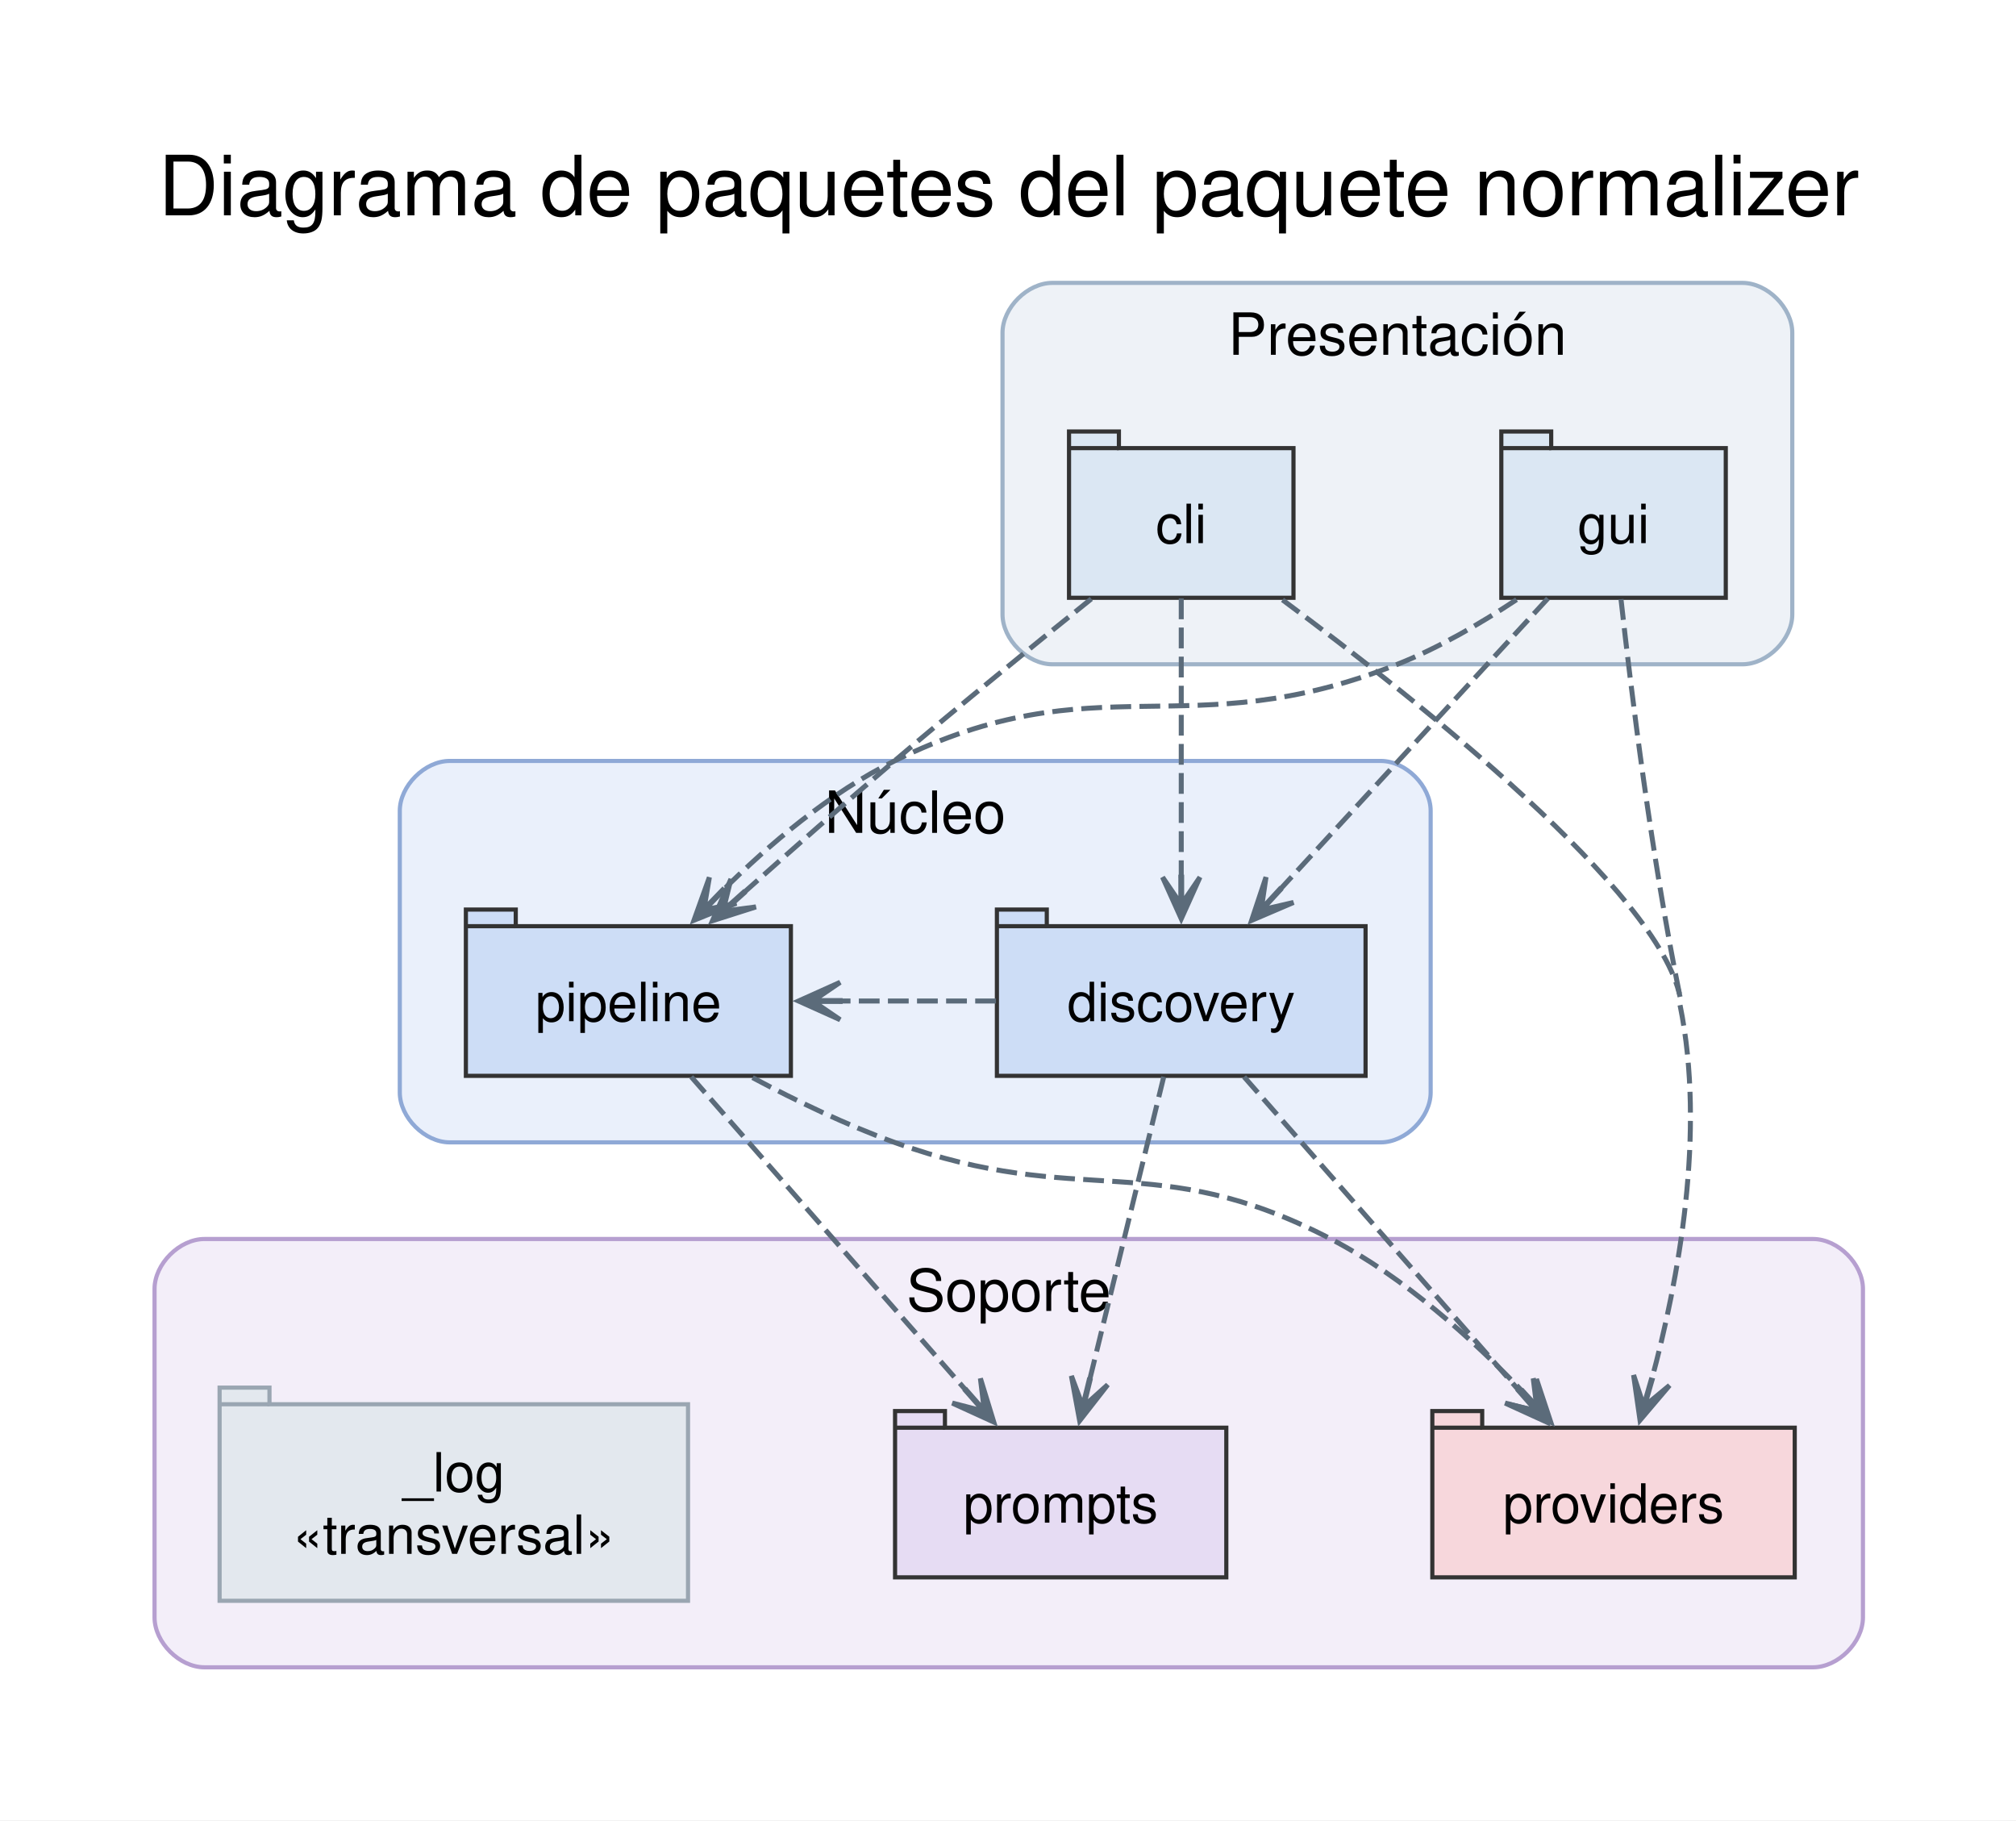
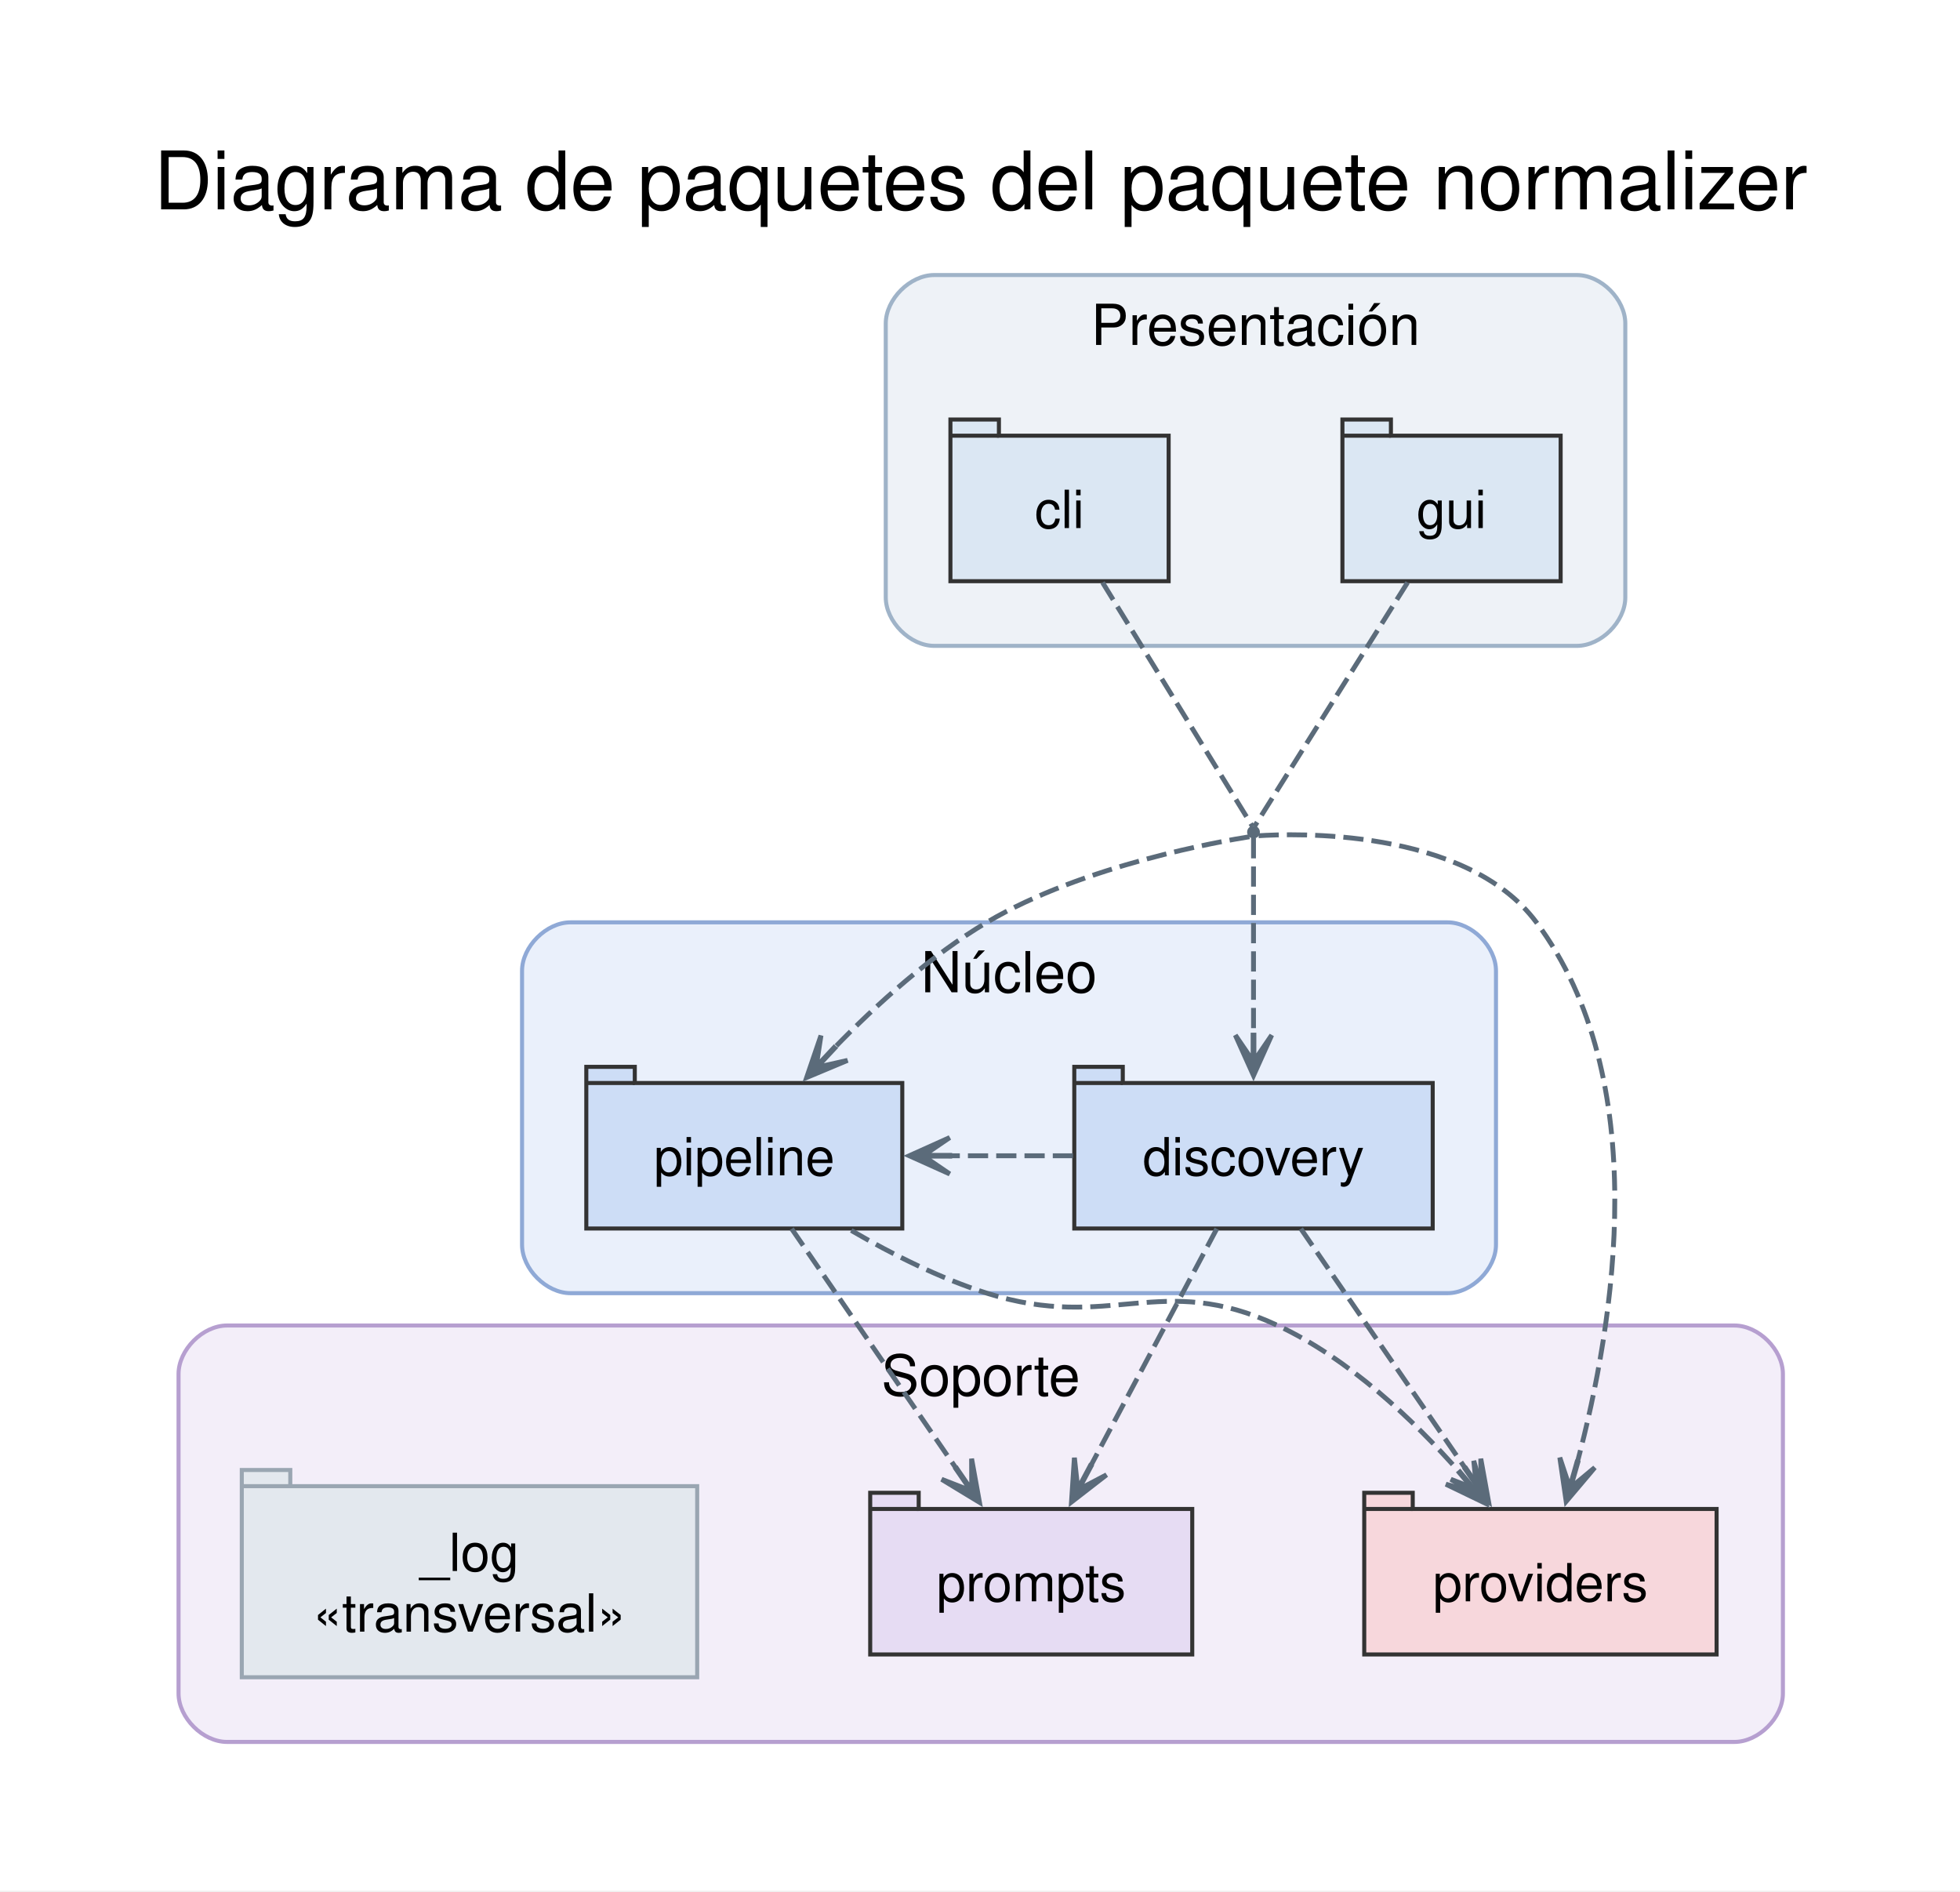
- <svg xmlns="http://www.w3.org/2000/svg" width="485pt" height="438pt" viewBox="0.00 0.00 485.00 438.00">
-   <g id="graph0" class="graph" transform="scale(1 1) rotate(0) translate(28.8 409.08)">
-     <polygon fill="white" stroke="none" points="-28.8,28.8 -28.8,-409.08 456.55,-409.08 456.55,28.8 -28.8,28.8" />
-     <text xml:space="preserve" text-anchor="middle" x="213.88" y="-357.28" font-family="Helvetica,sans-Serif" font-size="20.00">Diagrama de paquetes del paquete normalizer</text>
+ <svg xmlns="http://www.w3.org/2000/svg" width="485pt" height="468pt" viewBox="0.00 0.00 485.00 468.00">
+   <g id="graph0" class="graph" transform="scale(1 1) rotate(0) translate(28.8 438.99)">
+     <polygon fill="white" stroke="none" points="-28.8,28.8 -28.8,-438.99 456.55,-438.99 456.55,28.8 -28.8,28.8" />
+     <text xml:space="preserve" text-anchor="middle" x="213.88" y="-387.19" font-family="Helvetica,sans-Serif" font-size="20.00">Diagrama de paquetes del paquete normalizer</text>
    <g id="clust1" class="cluster">
-       <path fill="#eef2f7" stroke="#9fb3c8" d="M224.38,-249.28C224.38,-249.28 390.38,-249.28 390.38,-249.28 396.38,-249.28 402.38,-255.28 402.38,-261.28 402.38,-261.28 402.38,-329.03 402.38,-329.03 402.38,-335.03 396.38,-341.03 390.38,-341.03 390.38,-341.03 224.38,-341.03 224.38,-341.03 218.38,-341.03 212.38,-335.03 212.38,-329.03 212.38,-329.03 212.38,-261.28 212.38,-261.28 212.38,-255.28 218.38,-249.28 224.38,-249.28" />
-       <text xml:space="preserve" text-anchor="middle" x="307.38" y="-323.73" font-family="Helvetica,sans-Serif" font-size="14.00">Presentación</text>
+       <path fill="#eef2f7" stroke="#9fb3c8" d="M202.38,-279.19C202.38,-279.19 361.38,-279.19 361.38,-279.19 367.38,-279.19 373.38,-285.19 373.38,-291.19 373.38,-291.19 373.38,-358.94 373.38,-358.94 373.38,-364.94 367.38,-370.94 361.38,-370.94 361.38,-370.94 202.38,-370.94 202.38,-370.94 196.38,-370.94 190.38,-364.94 190.38,-358.94 190.38,-358.94 190.38,-291.19 190.38,-291.19 190.38,-285.19 196.38,-279.19 202.38,-279.19" />
+       <text xml:space="preserve" text-anchor="middle" x="281.88" y="-353.64" font-family="Helvetica,sans-Serif" font-size="14.00">Presentación</text>
    </g>
    <g id="clust2" class="cluster">
-       <path fill="#eaf0fb" stroke="#8fa9d6" d="M79.38,-134.28C79.38,-134.28 303.38,-134.28 303.38,-134.28 309.38,-134.28 315.38,-140.28 315.38,-146.28 315.38,-146.28 315.38,-214.03 315.38,-214.03 315.38,-220.03 309.38,-226.03 303.38,-226.03 303.38,-226.03 79.38,-226.03 79.38,-226.03 73.38,-226.03 67.38,-220.03 67.38,-214.03 67.38,-214.03 67.38,-146.28 67.38,-146.28 67.38,-140.28 73.38,-134.28 79.38,-134.28" />
-       <text xml:space="preserve" text-anchor="middle" x="191.38" y="-208.73" font-family="Helvetica,sans-Serif" font-size="14.00">Núcleo</text>
+       <path fill="#eaf0fb" stroke="#8fa9d6" d="M112.38,-119.03C112.38,-119.03 329.38,-119.03 329.38,-119.03 335.38,-119.03 341.38,-125.03 341.38,-131.03 341.38,-131.03 341.38,-198.78 341.38,-198.78 341.38,-204.78 335.38,-210.78 329.38,-210.78 329.38,-210.78 112.38,-210.78 112.38,-210.78 106.38,-210.78 100.38,-204.78 100.38,-198.78 100.38,-198.78 100.38,-131.03 100.38,-131.03 100.38,-125.03 106.38,-119.03 112.38,-119.03" />
+       <text xml:space="preserve" text-anchor="middle" x="220.88" y="-193.48" font-family="Helvetica,sans-Serif" font-size="14.00">Núcleo</text>
    </g>
    <g id="clust3" class="cluster">
-       <path fill="#f3eef9" stroke="#b69fd0" d="M20.38,-8C20.38,-8 407.38,-8 407.38,-8 413.38,-8 419.38,-14 419.38,-20 419.38,-20 419.38,-99.03 419.38,-99.03 419.38,-105.03 413.38,-111.03 407.38,-111.03 407.38,-111.03 20.38,-111.03 20.38,-111.03 14.38,-111.03 8.38,-105.03 8.38,-99.03 8.38,-99.03 8.38,-20 8.38,-20 8.38,-14 14.38,-8 20.38,-8" />
+       <path fill="#f3eef9" stroke="#b69fd0" d="M27.38,-8C27.38,-8 400.38,-8 400.38,-8 406.38,-8 412.38,-14 412.38,-20 412.38,-20 412.38,-99.03 412.38,-99.03 412.38,-105.03 406.38,-111.03 400.38,-111.03 400.38,-111.03 27.38,-111.03 27.38,-111.03 21.38,-111.03 15.38,-105.03 15.38,-99.03 15.38,-99.03 15.38,-20 15.38,-20 15.38,-14 21.38,-8 27.38,-8" />
      <text xml:space="preserve" text-anchor="middle" x="213.88" y="-93.73" font-family="Helvetica,sans-Serif" font-size="14.00">Soporte</text>
    </g>
    <g id="node1" class="node">
-       <polygon fill="#dbe7f3" stroke="#333333" points="282.38,-301.28 240.38,-301.28 240.38,-305.28 228.38,-305.28 228.38,-265.28 282.38,-265.28 282.38,-301.28" />
-       <polyline fill="none" stroke="#333333" points="228.38,-301.28 240.38,-301.28" />
-       <text xml:space="preserve" text-anchor="middle" x="255.38" y="-278.43" font-family="Helvetica,sans-Serif" font-size="13.00">cli</text>
+       <polygon fill="#dbe7f3" stroke="#333333" points="260.38,-331.19 218.38,-331.19 218.38,-335.19 206.38,-335.19 206.38,-295.19 260.38,-295.19 260.38,-331.19" />
+       <polyline fill="none" stroke="#333333" points="206.38,-331.19 218.38,-331.19" />
+       <text xml:space="preserve" text-anchor="middle" x="233.38" y="-308.34" font-family="Helvetica,sans-Serif" font-size="13.00">cli</text>
+     </g>
+     <g id="node8" class="node">
+       <ellipse fill="#5b6b7a" stroke="#5b6b7a" cx="281.38" cy="-233.11" rx="1.08" ry="1.08" />
+     </g>
+     <g id="edge1" class="edge">
+       <path fill="none" stroke="#5b6b7a" stroke-width="1.2" stroke-dasharray="5,2" d="M244.03,-294.86C257.29,-273.3 278.51,-238.77 281.11,-234.54" />
+     </g>
+     <g id="node2" class="node">
+       <polygon fill="#dbe7f3" stroke="#333333" points="357.38,-331.19 315.38,-331.19 315.38,-335.19 303.38,-335.19 303.38,-295.19 357.38,-295.19 357.38,-331.19" />
+       <polyline fill="none" stroke="#333333" points="303.38,-331.19 315.38,-331.19" />
+       <text xml:space="preserve" text-anchor="middle" x="330.38" y="-308.34" font-family="Helvetica,sans-Serif" font-size="13.00">gui</text>
+     </g>
+     <g id="edge2" class="edge">
+       <path fill="none" stroke="#5b6b7a" stroke-width="1.2" stroke-dasharray="5,2" d="M319.5,-294.86C305.97,-273.3 284.3,-238.77 281.64,-234.54" />
    </g>
    <g id="node3" class="node">
-       <polygon fill="#cdddf6" stroke="#333333" points="299.72,-186.28 223.03,-186.28 223.03,-190.28 211.03,-190.28 211.03,-150.28 299.72,-150.28 299.72,-186.28" />
-       <polyline fill="none" stroke="#333333" points="211.03,-186.28 223.03,-186.28" />
-       <text xml:space="preserve" text-anchor="middle" x="255.38" y="-163.43" font-family="Helvetica,sans-Serif" font-size="13.00">discovery</text>
-     </g>
-     <g id="edge1" class="edge">
-       <path fill="none" stroke="#5b6b7a" stroke-width="1.2" stroke-dasharray="5,2" d="M255.38,-265.12C255.38,-247.28 255.38,-219.06 255.38,-197.85" />
-       <polygon fill="#5b6b7a" stroke="#5b6b7a" stroke-width="1.2" points="255.38,-188.07 259.88,-198.07 255.48,-191.6 255.48,-198.07 255.38,-198.07 255.28,-198.07 255.28,-191.6 250.88,-198.07 255.38,-188.07" />
-     </g>
-     <g id="node4" class="node">
-       <polygon fill="#cdddf6" stroke="#333333" points="161.47,-186.28 95.28,-186.28 95.28,-190.28 83.28,-190.28 83.28,-150.28 161.47,-150.28 161.47,-186.28" />
-       <polyline fill="none" stroke="#333333" points="83.28,-186.28 95.28,-186.28" />
-       <text xml:space="preserve" text-anchor="middle" x="122.38" y="-163.43" font-family="Helvetica,sans-Serif" font-size="13.00">pipeline</text>
-     </g>
-     <g id="edge2" class="edge">
-       <path fill="none" stroke="#5b6b7a" stroke-width="1.2" stroke-dasharray="5,2" d="M233.74,-265.02C220.05,-254.01 202.03,-239.35 186.38,-226.03 174.32,-215.78 161.22,-204.24 150.03,-194.25" />
-       <polygon fill="#5b6b7a" stroke="#5b6b7a" stroke-width="1.2" points="142.61,-187.6 153.06,-190.92 145.31,-189.89 150.12,-194.2 150.05,-194.27 149.99,-194.35 145.17,-190.04 147.05,-197.63 142.61,-187.6" />
+       <polygon fill="#cdddf6" stroke="#333333" points="194.47,-171.03 128.28,-171.03 128.28,-175.03 116.28,-175.03 116.28,-135.03 194.47,-135.03 194.47,-171.03" />
+       <polyline fill="none" stroke="#333333" points="116.28,-171.03 128.28,-171.03" />
+       <text xml:space="preserve" text-anchor="middle" x="155.38" y="-148.18" font-family="Helvetica,sans-Serif" font-size="13.00">pipeline</text>
    </g>
    <g id="node5" class="node">
-       <polygon fill="#f7d7dc" stroke="#333333" points="402.97,-65.64 327.78,-65.64 327.78,-69.64 315.78,-69.64 315.78,-29.64 402.97,-29.64 402.97,-65.64" />
-       <polyline fill="none" stroke="#333333" points="315.78,-65.64 327.78,-65.64" />
-       <text xml:space="preserve" text-anchor="middle" x="359.38" y="-42.79" font-family="Helvetica,sans-Serif" font-size="13.00">providers</text>
-     </g>
-     <g id="edge3" class="edge">
-       <path fill="none" stroke="#5b6b7a" stroke-width="1.2" stroke-dasharray="5,2" d="M375.38,-167.28C381.62,-136.65 375,-101.07 368.48,-76.92" />
-       <polygon fill="#5b6b7a" stroke="#5b6b7a" stroke-width="1.2" points="365.75,-67.46 372.85,-75.82 366.83,-70.83 368.62,-77.04 368.53,-77.06 368.43,-77.09 366.64,-70.88 364.2,-78.31 365.75,-67.46" />
-       <path fill="none" stroke="#5b6b7a" stroke-width="1.2" stroke-dasharray="5,2" d="M279.74,-264.78C313.31,-239.88 370.25,-194.45 375.38,-169.28" />
-     </g>
-     <g id="node2" class="node">
-       <polygon fill="#dbe7f3" stroke="#333333" points="386.38,-301.28 344.38,-301.28 344.38,-305.28 332.38,-305.28 332.38,-265.28 386.38,-265.28 386.38,-301.28" />
-       <polyline fill="none" stroke="#333333" points="332.38,-301.28 344.38,-301.28" />
-       <text xml:space="preserve" text-anchor="middle" x="359.38" y="-278.43" font-family="Helvetica,sans-Serif" font-size="13.00">gui</text>
-     </g>
-     <g id="edge4" class="edge">
-       <path fill="none" stroke="#5b6b7a" stroke-width="1.2" stroke-dasharray="5,2" d="M343.58,-265.12C326.4,-246.45 298.75,-216.41 278.99,-194.94" />
-       <polygon fill="#5b6b7a" stroke="#5b6b7a" stroke-width="1.2" points="272.31,-187.68 282.39,-191.99 274.78,-190.22 279.15,-194.97 279.08,-195.04 279.01,-195.11 274.63,-190.35 275.77,-198.09 272.31,-187.68" />
-     </g>
-     <g id="edge5" class="edge">
-       <path fill="none" stroke="#5b6b7a" stroke-width="1.2" stroke-dasharray="5,2" d="M336.05,-264.84C327.42,-259.12 317.31,-253.22 307.38,-249.28 256.47,-229.09 235.5,-250.23 186.38,-226.03 170.83,-218.37 156.16,-205.91 144.8,-194.61" />
-       <polygon fill="#5b6b7a" stroke="#5b6b7a" stroke-width="1.2" points="138.16,-187.72 148.34,-191.8 140.69,-190.2 145.17,-194.85 145.1,-194.92 145.03,-194.99 140.54,-190.34 141.86,-198.04 138.16,-187.72" />
-     </g>
-     <g id="edge6" class="edge">
-       <path fill="none" stroke="#5b6b7a" stroke-width="1.2" stroke-dasharray="5,2" d="M361.17,-264.94C363.63,-242.66 368.53,-202.87 375.38,-169.28" />
-     </g>
-     <g id="edge7" class="edge">
-       <path fill="none" stroke="#5b6b7a" stroke-width="1.2" stroke-dasharray="5,2" d="M210.81,-168.28C198.19,-168.28 185.57,-168.28 172.95,-168.28" />
-       <polygon fill="#5b6b7a" stroke="#5b6b7a" stroke-width="1.2" points="163.32,-168.28 173.32,-163.78 166.86,-168.18 173.32,-168.18 173.32,-168.28 173.32,-168.38 166.86,-168.38 173.32,-172.78 163.32,-168.28" />
-     </g>
-     <g id="edge9" class="edge">
-       <path fill="none" stroke="#5b6b7a" stroke-width="1.2" stroke-dasharray="5,2" d="M270.5,-150.03C287.9,-130.17 316.67,-97.36 336.75,-74.45" />
-       <polygon fill="#5b6b7a" stroke="#5b6b7a" stroke-width="1.2" points="343.27,-67.01 340.06,-77.5 341.01,-69.74 336.75,-74.6 336.68,-74.53 336.6,-74.47 340.86,-69.61 333.29,-71.57 343.27,-67.01" />
+       <polygon fill="#e3e8ee" stroke="#9aa6b2" points="143.72,-71.28 43.03,-71.28 43.03,-75.28 31.03,-75.28 31.03,-24 143.72,-24 143.72,-71.28" />
+       <polyline fill="none" stroke="#9aa6b2" points="31.03,-71.28 43.03,-71.28" />
+       <text xml:space="preserve" text-anchor="middle" x="87.38" y="-50.29" font-family="Helvetica,sans-Serif" font-size="13.00">_log</text>
+       <text xml:space="preserve" text-anchor="middle" x="87.38" y="-35.29" font-family="Helvetica,sans-Serif" font-size="13.00">«transversal»</text>
    </g>
    <g id="node6" class="node">
      <polygon fill="#e6dcf3" stroke="#333333" points="266.22,-65.64 198.53,-65.64 198.53,-69.64 186.53,-69.64 186.53,-29.64 266.22,-29.64 266.22,-65.64" />
      <polyline fill="none" stroke="#333333" points="186.53,-65.64 198.53,-65.64" />
      <text xml:space="preserve" text-anchor="middle" x="226.38" y="-42.79" font-family="Helvetica,sans-Serif" font-size="13.00">prompts</text>
    </g>
+     <g id="edge7" class="edge">
+       <path fill="none" stroke="#5b6b7a" stroke-width="1.2" stroke-dasharray="5,2" d="M167.1,-134.96C178.23,-118.74 195.15,-94.12 208.06,-75.31" />
+       <polygon fill="#5b6b7a" stroke="#5b6b7a" stroke-width="1.2" points="213.57,-67.29 211.62,-78.08 211.65,-70.26 207.99,-75.59 207.91,-75.53 207.82,-75.48 211.48,-70.15 204.2,-72.98 213.57,-67.29" />
+     </g>
+     <g id="node7" class="node">
+       <polygon fill="#f7d7dc" stroke="#333333" points="395.97,-65.64 320.78,-65.64 320.78,-69.64 308.78,-69.64 308.78,-29.64 395.97,-29.64 395.97,-65.64" />
+       <polyline fill="none" stroke="#333333" points="308.78,-65.64 320.78,-65.64" />
+       <text xml:space="preserve" text-anchor="middle" x="352.38" y="-42.79" font-family="Helvetica,sans-Serif" font-size="13.00">providers</text>
+     </g>
    <g id="edge8" class="edge">
-       <path fill="none" stroke="#5b6b7a" stroke-width="1.2" stroke-dasharray="5,2" d="M251.16,-150.03C246.48,-130.87 238.85,-99.66 233.29,-76.92" />
-       <polygon fill="#5b6b7a" stroke="#5b6b7a" stroke-width="1.2" points="230.94,-67.33 237.69,-75.98 231.88,-70.75 233.42,-77.02 233.32,-77.05 233.22,-77.07 231.69,-70.79 228.95,-78.11 230.94,-67.33" />
+       <path fill="none" stroke="#5b6b7a" stroke-width="1.2" stroke-dasharray="5,2" d="M181.84,-134.55C191.94,-128.67 203.82,-122.69 215.38,-119.03 246.07,-109.31 258.21,-124.68 287.38,-111.03 304.99,-102.79 320.82,-87.84 332.45,-74.64" />
+       <polygon fill="#5b6b7a" stroke="#5b6b7a" stroke-width="1.2" points="338.86,-67 335.88,-77.56 336.66,-69.78 332.51,-74.73 332.43,-74.66 332.35,-74.6 336.51,-69.65 328.98,-71.77 338.86,-67" />
    </g>
-     <g id="edge11" class="edge">
-       <path fill="none" stroke="#5b6b7a" stroke-width="1.2" stroke-dasharray="5,2" d="M152.25,-149.85C162.77,-144.26 174.85,-138.45 186.38,-134.28 231.32,-118.03 248.98,-133.11 291.38,-111.03 308.98,-101.86 325.46,-86.96 337.8,-74.02" />
-       <polygon fill="#5b6b7a" stroke="#5b6b7a" stroke-width="1.2" points="344.28,-66.95 340.83,-77.36 341.96,-69.63 337.59,-74.39 337.52,-74.32 337.44,-74.25 341.81,-69.49 334.2,-71.28 344.28,-66.95" />
+     <g id="node4" class="node">
+       <polygon fill="#cdddf6" stroke="#333333" points="325.72,-171.03 249.03,-171.03 249.03,-175.03 237.03,-175.03 237.03,-135.03 325.72,-135.03 325.72,-171.03" />
+       <polyline fill="none" stroke="#333333" points="237.03,-171.03 249.03,-171.03" />
+       <text xml:space="preserve" text-anchor="middle" x="281.38" y="-148.18" font-family="Helvetica,sans-Serif" font-size="13.00">discovery</text>
+     </g>
+     <g id="edge6" class="edge">
+       <path fill="none" stroke="#5b6b7a" stroke-width="1.2" stroke-dasharray="5,2" d="M236.71,-153.03C226.44,-153.03 216.17,-153.03 205.9,-153.03" />
+       <polygon fill="#5b6b7a" stroke="#5b6b7a" stroke-width="1.2" points="196.21,-153.03 206.21,-148.53 199.75,-152.93 206.21,-152.93 206.21,-153.03 206.21,-153.13 199.75,-153.13 206.21,-157.53 196.21,-153.03" />
+     </g>
+     <g id="edge9" class="edge">
+       <path fill="none" stroke="#5b6b7a" stroke-width="1.2" stroke-dasharray="5,2" d="M272.29,-134.96C263.79,-118.97 250.93,-94.79 240.98,-76.09" />
+       <polygon fill="#5b6b7a" stroke="#5b6b7a" stroke-width="1.2" points="236.34,-67.37 245.01,-74.09 238.09,-70.45 241.13,-76.16 241.04,-76.2 240.95,-76.25 237.91,-70.54 237.06,-78.32 236.34,-67.37" />
    </g>
    <g id="edge10" class="edge">
-       <path fill="none" stroke="#5b6b7a" stroke-width="1.2" stroke-dasharray="5,2" d="M137.5,-150.03C154.9,-130.17 183.67,-97.36 203.75,-74.45" />
-       <polygon fill="#5b6b7a" stroke="#5b6b7a" stroke-width="1.2" points="210.27,-67.01 207.06,-77.5 208.01,-69.74 203.75,-74.6 203.68,-74.53 203.6,-74.47 207.86,-69.61 200.29,-71.57 210.27,-67.01" />
+       <path fill="none" stroke="#5b6b7a" stroke-width="1.2" stroke-dasharray="5,2" d="M293.1,-134.96C304.23,-118.74 321.15,-94.12 334.06,-75.31" />
+       <polygon fill="#5b6b7a" stroke="#5b6b7a" stroke-width="1.2" points="339.57,-67.29 337.62,-78.08 337.65,-70.26 333.99,-75.59 333.91,-75.53 333.82,-75.48 337.48,-70.15 330.2,-72.98 339.57,-67.29" />
    </g>
-     <g id="node7" class="node">
-       <polygon fill="#e3e8ee" stroke="#9aa6b2" points="136.72,-71.28 36.03,-71.28 36.03,-75.28 24.03,-75.28 24.03,-24 136.72,-24 136.72,-71.28" />
-       <polyline fill="none" stroke="#9aa6b2" points="24.03,-71.28 36.03,-71.28" />
-       <text xml:space="preserve" text-anchor="middle" x="80.38" y="-50.29" font-family="Helvetica,sans-Serif" font-size="13.00">_log</text>
-       <text xml:space="preserve" text-anchor="middle" x="80.38" y="-35.29" font-family="Helvetica,sans-Serif" font-size="13.00">«transversal»</text>
+     <g id="edge3" class="edge">
+       <path fill="none" stroke="#5b6b7a" stroke-width="1.2" stroke-dasharray="5,2" d="M280.38,-231.96C274.09,-230.97 239.41,-225.03 215.38,-210.78 201.46,-202.53 188.15,-190.53 177.62,-179.68" />
+       <polygon fill="#5b6b7a" stroke="#5b6b7a" stroke-width="1.2" points="170.81,-172.4 180.93,-176.63 173.3,-174.91 177.72,-179.64 177.64,-179.7 177.57,-179.77 173.16,-175.05 174.35,-182.78 170.81,-172.4" />
+     </g>
+     <g id="edge4" class="edge">
+       <path fill="none" stroke="#5b6b7a" stroke-width="1.2" stroke-dasharray="5,2" d="M281.38,-231.61C281.38,-227.83 281.38,-203.3 281.38,-182.82" />
+       <polygon fill="#5b6b7a" stroke="#5b6b7a" stroke-width="1.2" points="281.38,-172.88 285.88,-182.88 281.48,-176.42 281.48,-182.88 281.38,-182.88 281.28,-182.88 281.28,-176.42 276.88,-182.88 281.38,-172.88" />
+     </g>
+     <g id="edge5" class="edge">
+       <path fill="none" stroke="#5b6b7a" stroke-width="1.2" stroke-dasharray="5,2" d="M282.64,-232.21C290.58,-232.73 333.76,-234.41 351.38,-210.78 380.32,-171.95 370.81,-112.08 361.46,-76.99" />
+       <polygon fill="#5b6b7a" stroke="#5b6b7a" stroke-width="1.2" points="358.75,-67.51 365.83,-75.89 359.82,-70.88 361.6,-77.09 361.5,-77.12 361.4,-77.15 359.63,-70.94 357.17,-78.36 358.75,-67.51" />
    </g>
  </g>
</svg>
